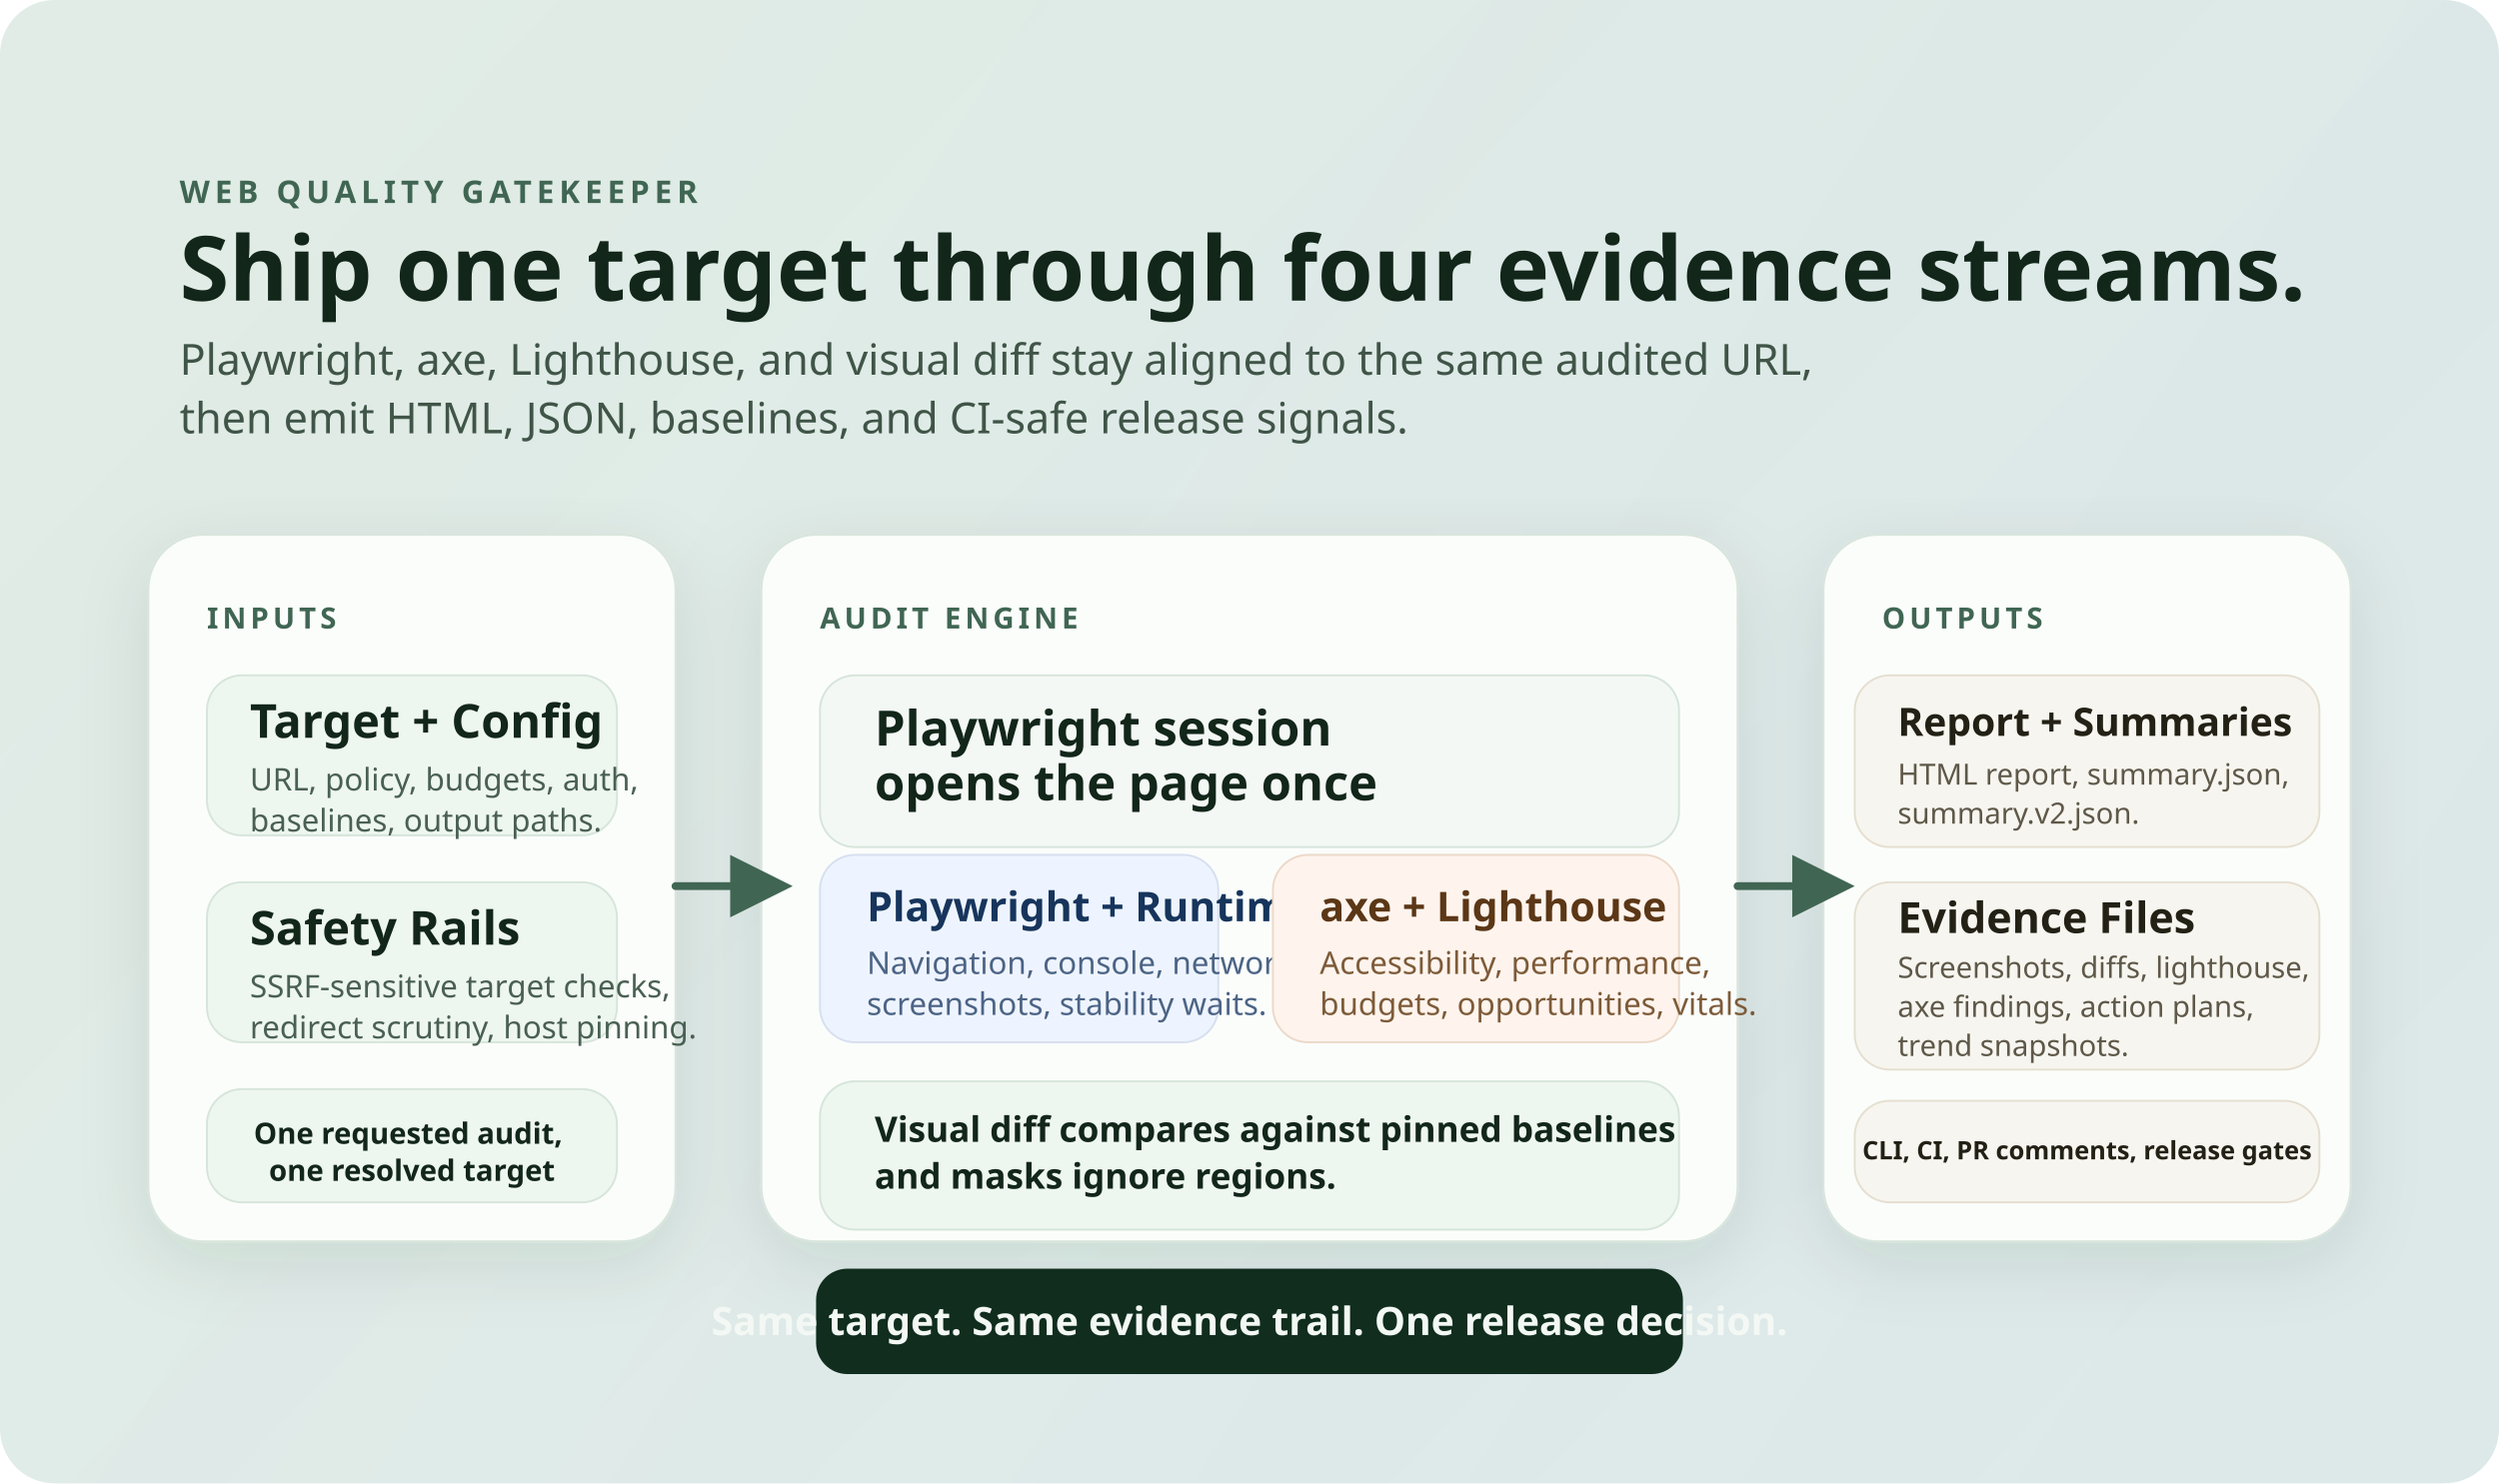
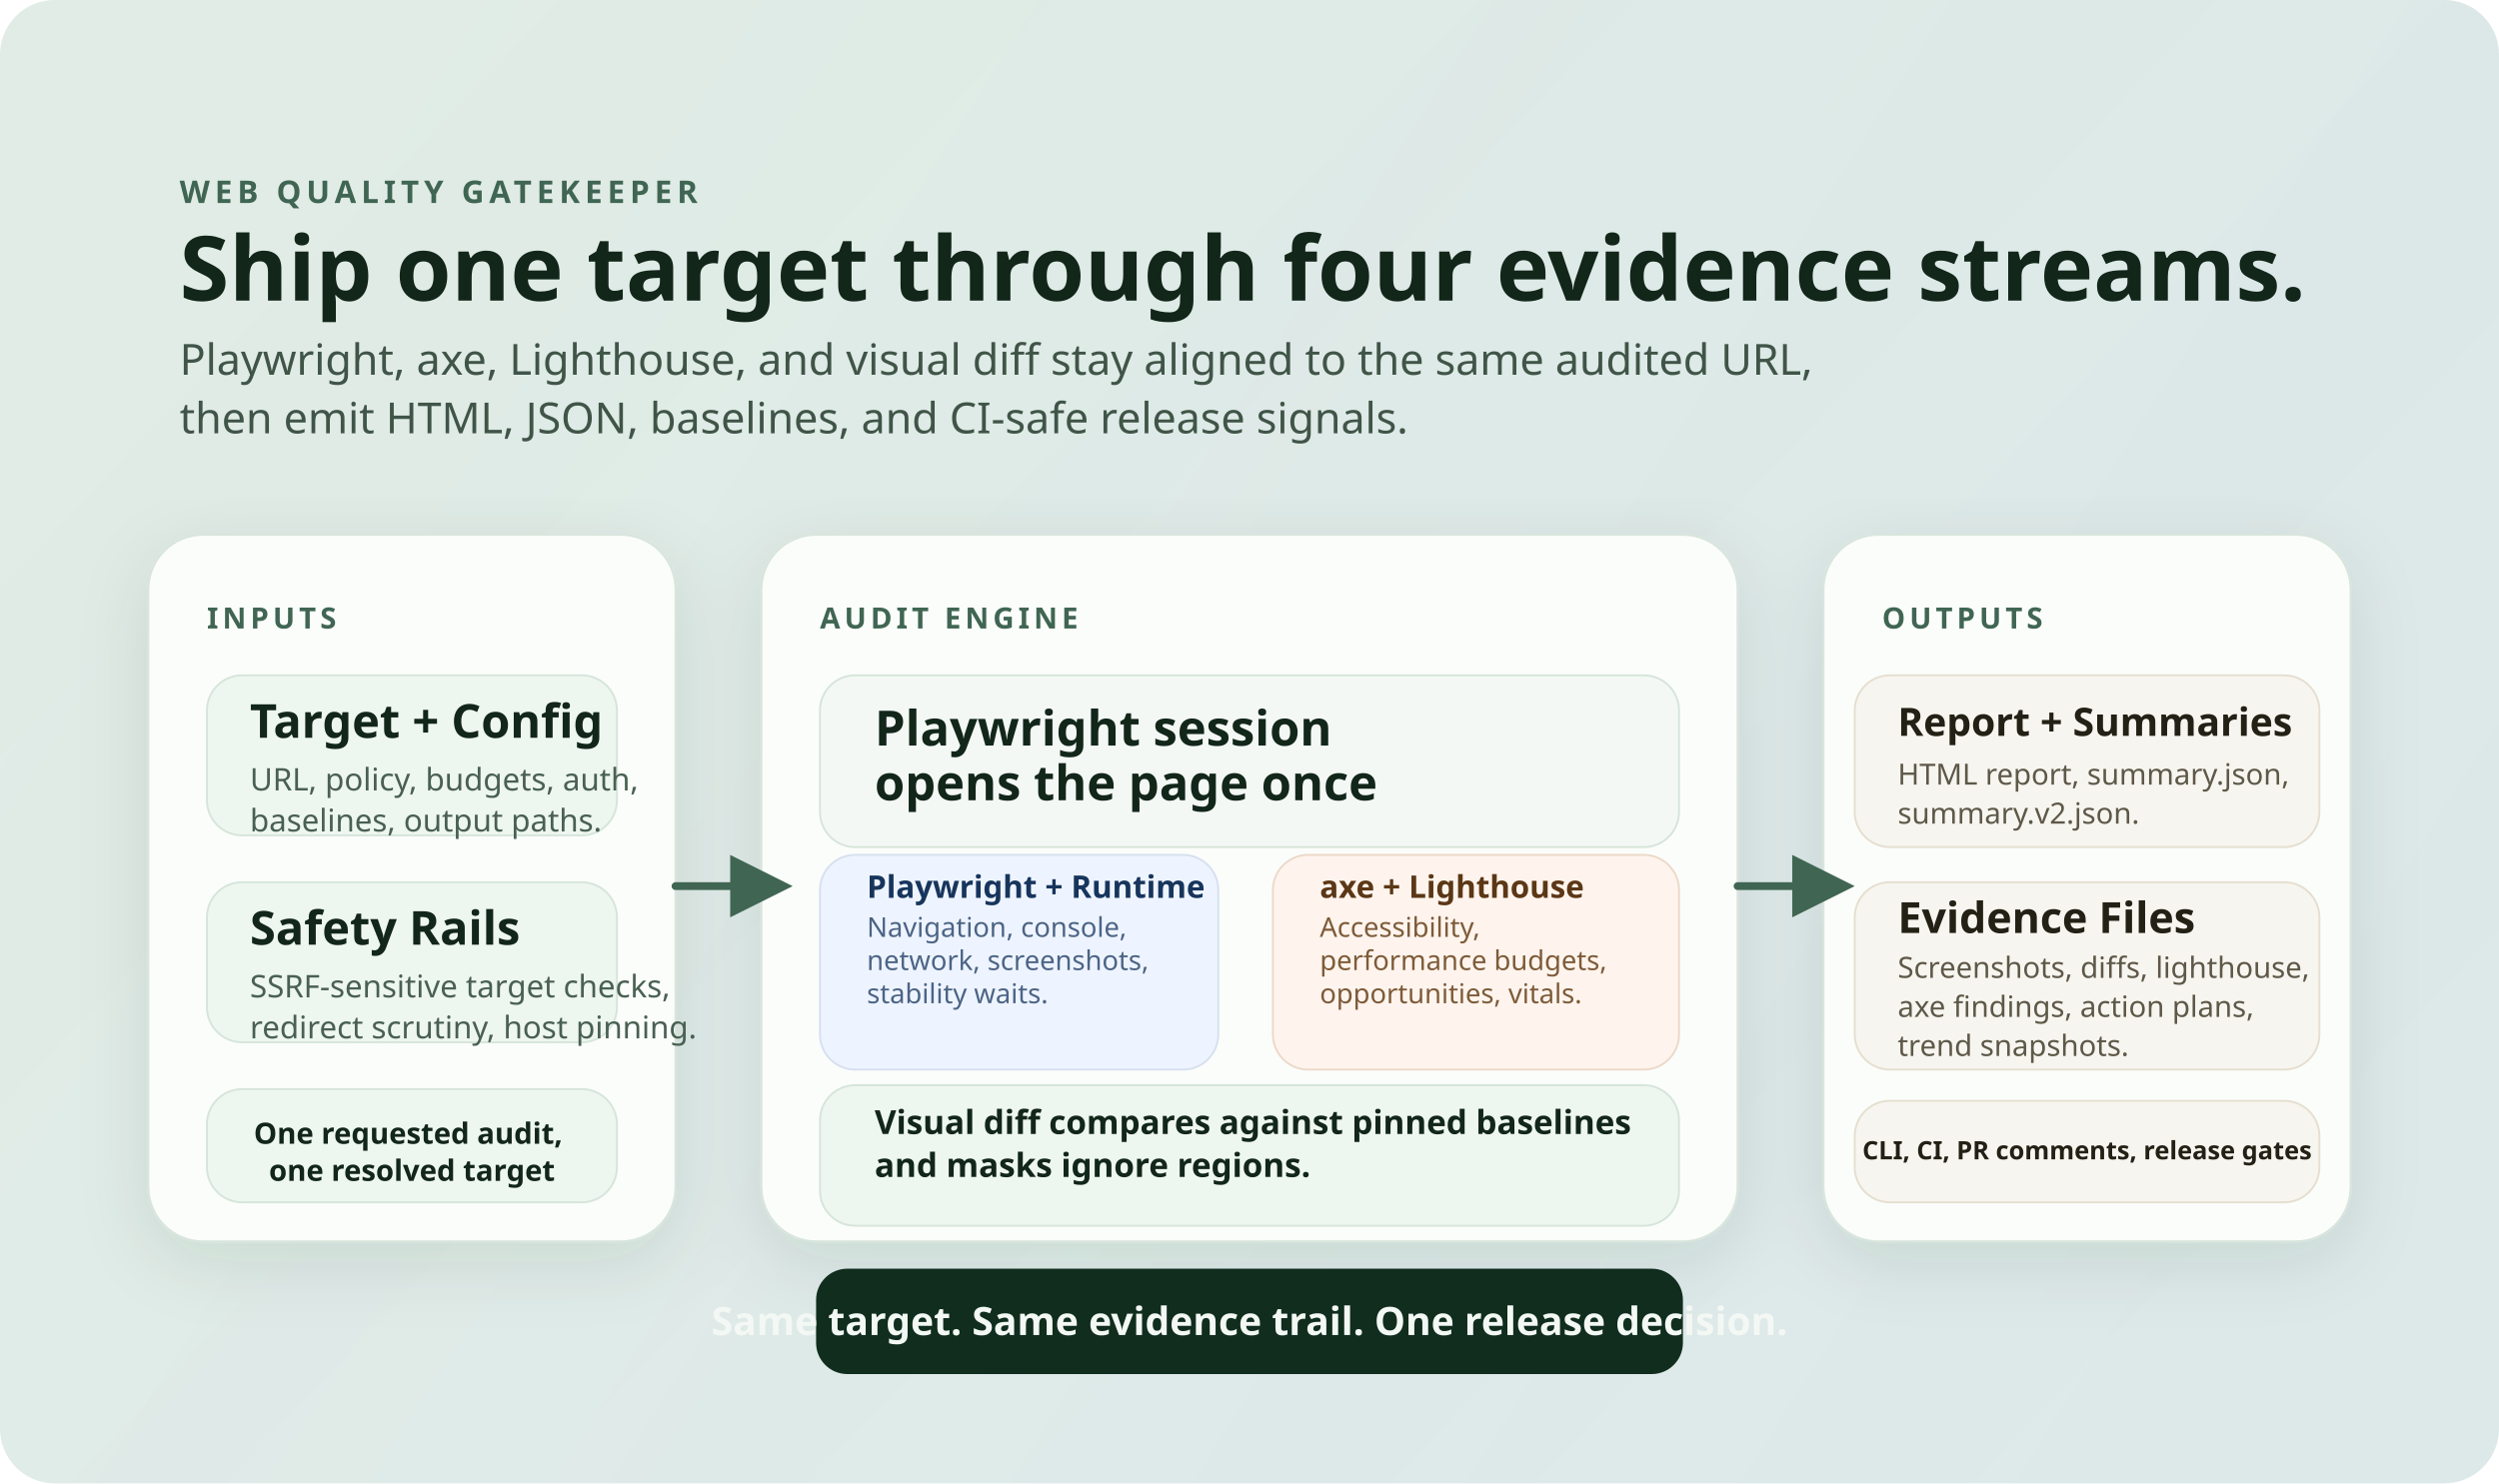
<svg xmlns="http://www.w3.org/2000/svg" viewBox="0 0 1280 760" fill="none">
  <defs>
    <linearGradient id="bg" x1="140" y1="64" x2="1140" y2="700" gradientUnits="userSpaceOnUse">
      <stop offset="0" stop-color="#f7faf7" />
      <stop offset="1" stop-color="#edf4ef" />
    </linearGradient>
    <linearGradient id="accent" x1="240" y1="0" x2="1040" y2="760" gradientUnits="userSpaceOnUse">
      <stop offset="0" stop-color="#0f6a44" stop-opacity="0.10" />
      <stop offset="1" stop-color="#215ea6" stop-opacity="0.08" />
    </linearGradient>
    <filter id="shadow" x="-8%" y="-8%" width="116%" height="124%">
      <feDropShadow dx="0" dy="10" stdDeviation="18" flood-color="#183423" flood-opacity="0.10" />
    </filter>
    <marker id="arrow" markerWidth="12" markerHeight="12" refX="6" refY="6" orient="auto-start-reverse">
      <path d="M2 2L10 6L2 10V2Z" fill="#406653" />
    </marker>
  </defs>
  <rect width="1280" height="760" rx="28" fill="url(#bg)" />
  <rect width="1280" height="760" rx="28" fill="url(#accent)" />
  <g font-family="'IBM Plex Sans','Avenir Next','Segoe UI',sans-serif" fill="#12261a">
    <text x="92" y="104" font-size="16" font-weight="700" letter-spacing="0.16em" fill="#406653">WEB QUALITY GATEKEEPER</text>
    <text x="92" y="154" font-size="46" font-weight="700">Ship one target through four evidence streams.</text>
    <text x="92" y="192" font-size="22" fill="#405548">
      Playwright, axe, Lighthouse, and visual diff stay aligned to the same audited URL,
    </text>
    <text x="92" y="222" font-size="22" fill="#405548">
      then emit HTML, JSON, baselines, and CI-safe release signals.
    </text>
  </g>
  <g filter="url(#shadow)">
    <rect x="76" y="274" width="270" height="362" rx="28" fill="#fbfdfb" stroke="#d8e5dc" />
    <rect x="390" y="274" width="500" height="362" rx="28" fill="#fbfdfb" stroke="#d8e5dc" />
    <rect x="934" y="274" width="270" height="362" rx="28" fill="#fbfdfb" stroke="#d8e5dc" />
  </g>
  <g font-family="'IBM Plex Sans','Avenir Next','Segoe UI',sans-serif">
    <text x="106" y="322" font-size="15" font-weight="700" letter-spacing="0.14em" fill="#406653">INPUTS</text>
    <text x="420" y="322" font-size="15" font-weight="700" letter-spacing="0.14em" fill="#406653">AUDIT ENGINE</text>
    <text x="964" y="322" font-size="15" font-weight="700" letter-spacing="0.14em" fill="#406653">OUTPUTS</text>
    <rect x="106" y="346" width="210" height="82" rx="18" fill="#eef6f0" stroke="#d6e5da" />
    <text x="128" y="378" font-size="24" font-weight="700" fill="#12261a">Target + Config</text>
    <text x="128" y="405" font-size="16" fill="#496052">URL, policy, budgets, auth,</text>
    <text x="128" y="426" font-size="16" fill="#496052">baselines, output paths.</text>
    <rect x="106" y="452" width="210" height="82" rx="18" fill="#eef6f0" stroke="#d6e5da" />
    <text x="128" y="484" font-size="24" font-weight="700" fill="#12261a">Safety Rails</text>
    <text x="128" y="511" font-size="16" fill="#496052">SSRF-sensitive target checks,</text>
    <text x="128" y="532" font-size="16" fill="#496052">redirect scrutiny, host pinning.</text>
    <rect x="106" y="558" width="210" height="58" rx="18" fill="#eef6f0" stroke="#d6e5da" />
    <text x="211" y="586" text-anchor="middle" font-size="15" font-weight="700" fill="#12261a">
      <tspan x="211" dy="0">One requested audit,</tspan>
      <tspan x="211" dy="19">one resolved target</tspan>
    </text>
    <rect x="420" y="346" width="440" height="88" rx="18" fill="#f4f8f5" stroke="#d6e5da" />
    <text x="448" y="382" font-size="25" font-weight="700" fill="#12261a">
      <tspan x="448" dy="0">Playwright session</tspan>
      <tspan x="448" dy="28">opens the page once</tspan>
    </text>
-     <rect x="420" y="438" width="204" height="96" rx="18" fill="#eef4ff" stroke="#d7e0ef" />
-     <text x="444" y="472" font-size="21" font-weight="700" fill="#17355c">Playwright + Runtime</text>
-     <text x="444" y="499" font-size="16" fill="#4c6485">Navigation, console, network,</text>
-     <text x="444" y="520" font-size="16" fill="#4c6485">screenshots, stability waits.</text>
-     <rect x="652" y="438" width="208" height="96" rx="18" fill="#fff4ed" stroke="#ecd9c9" />
-     <text x="676" y="472" font-size="21" font-weight="700" fill="#5b3716">axe + Lighthouse</text>
-     <text x="676" y="499" font-size="16" fill="#7d5b39">Accessibility, performance,</text>
-     <text x="676" y="520" font-size="16" fill="#7d5b39">budgets, opportunities, vitals.</text>
-     <rect x="420" y="554" width="440" height="76" rx="18" fill="#eef6f0" stroke="#d6e5da" />
-     <text x="448" y="585" font-size="18" font-weight="700" fill="#12261a">
-       <tspan x="448" dy="0">Visual diff compares against pinned baselines</tspan>
-       <tspan x="448" dy="24">and masks ignore regions.</tspan>
-     </text>
+     <rect x="420" y="438" width="204" height="110" rx="18" fill="#eef4ff" stroke="#d7e0ef" />
+     <text x="444" y="460" font-size="16" font-weight="700" fill="#17355c">Playwright + Runtime</text>
+     <text x="444" y="480" font-size="14" fill="#4c6485">Navigation, console,</text>
+     <text x="444" y="497" font-size="14" fill="#4c6485">network, screenshots,</text>
+     <text x="444" y="514" font-size="14" fill="#4c6485">stability waits.</text>
+     <rect x="652" y="438" width="208" height="110" rx="18" fill="#fff4ed" stroke="#ecd9c9" />
+     <text x="676" y="460" font-size="16" font-weight="700" fill="#5b3716">axe + Lighthouse</text>
+     <text x="676" y="480" font-size="14" fill="#7d5b39">Accessibility,</text>
+     <text x="676" y="497" font-size="14" fill="#7d5b39">performance budgets,</text>
+     <text x="676" y="514" font-size="14" fill="#7d5b39">opportunities, vitals.</text>
+     <rect x="420" y="556" width="440" height="72" rx="18" fill="#eef6f0" stroke="#d6e5da" />
+     <text x="448" y="581" font-size="17" font-weight="700" fill="#12261a">Visual diff compares against pinned baselines</text>
+     <text x="448" y="603" font-size="17" font-weight="700" fill="#12261a">and masks ignore regions.</text>
    <rect x="950" y="346" width="238" height="88" rx="18" fill="#f7f5ef" stroke="#e5dfd0" />
    <text x="972" y="377" font-size="20" font-weight="700" fill="#232015">Report + Summaries</text>
    <text x="972" y="402" font-size="15" fill="#5e5849">HTML report, summary.json,</text>
    <text x="972" y="422" font-size="15" fill="#5e5849">summary.v2.json.</text>
    <rect x="950" y="452" width="238" height="96" rx="18" fill="#f7f5ef" stroke="#e5dfd0" />
    <text x="972" y="478" font-size="22" font-weight="700" fill="#232015">Evidence Files</text>
    <text x="972" y="501" font-size="15" fill="#5e5849">Screenshots, diffs, lighthouse,</text>
    <text x="972" y="521" font-size="15" fill="#5e5849">axe findings, action plans,</text>
    <text x="972" y="541" font-size="15" fill="#5e5849">trend snapshots.</text>
    <rect x="950" y="564" width="238" height="52" rx="18" fill="#f7f5ef" stroke="#e5dfd0" />
    <text x="1069" y="594" text-anchor="middle" font-size="13" font-weight="700" fill="#232015">
      CLI, CI, PR comments, release gates
    </text>
  </g>
  <g stroke="#406653" stroke-width="4" stroke-linecap="round" marker-end="url(#arrow)">
    <path d="M346 454H390" />
    <path d="M890 454H934" />
  </g>
  <g font-family="'IBM Plex Sans','Avenir Next','Segoe UI',sans-serif">
    <rect x="418" y="650" width="444" height="54" rx="16" fill="#102d1e" />
    <text x="640" y="684" text-anchor="middle" font-size="20" font-weight="700" fill="#f3f8f4">
      Same target. Same evidence trail. One release decision.
    </text>
  </g>
</svg>
